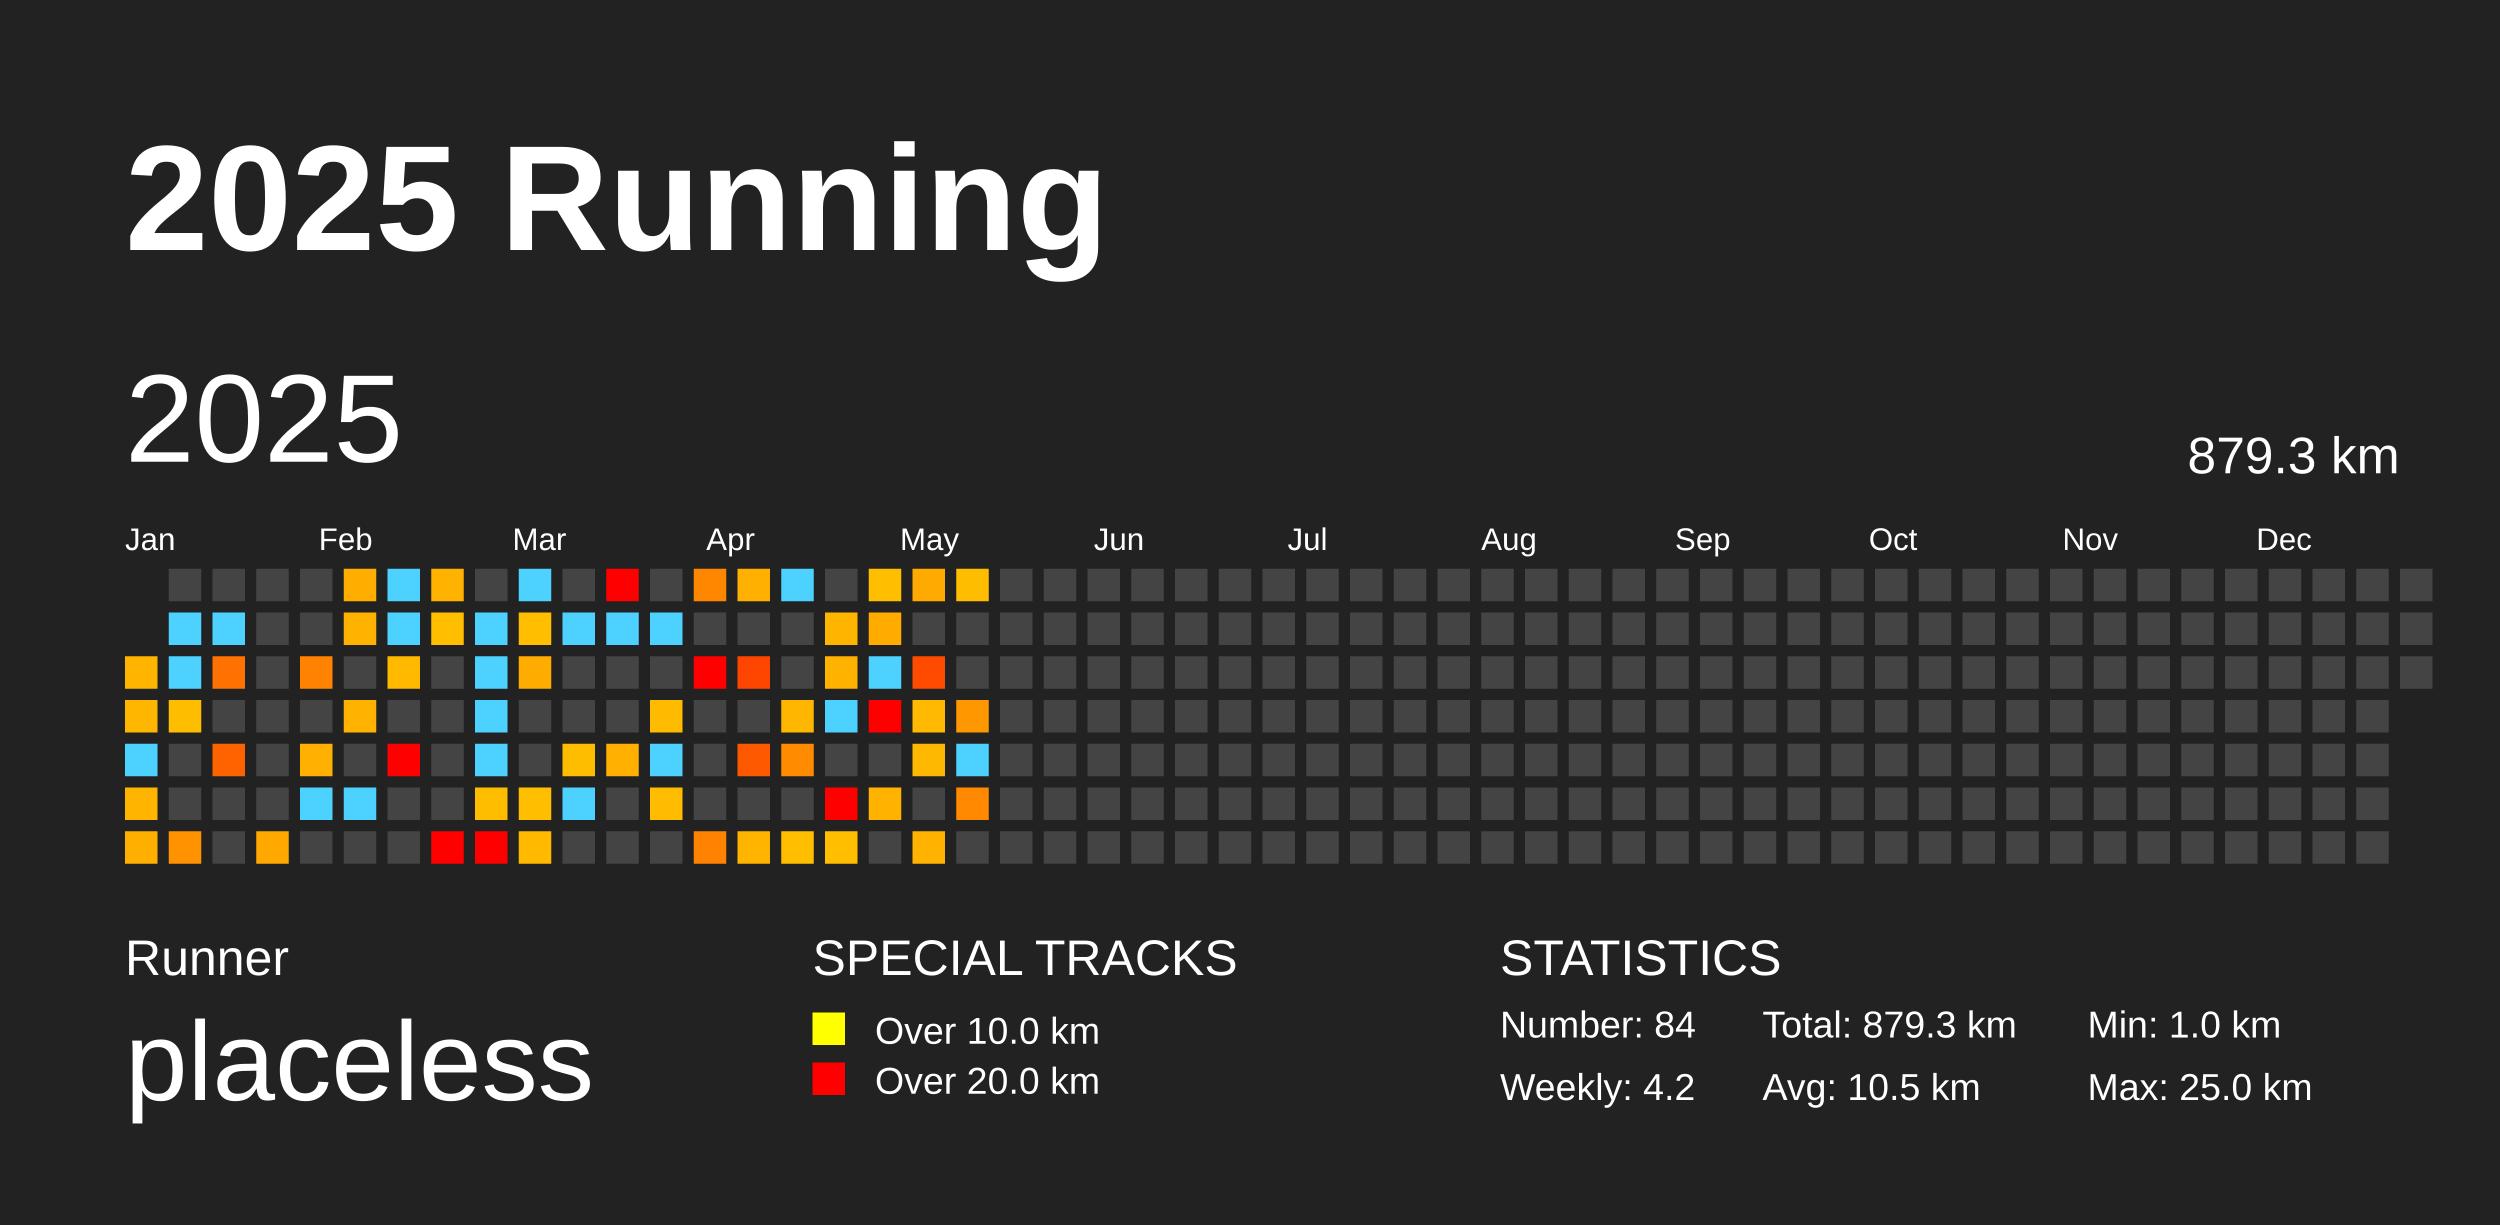
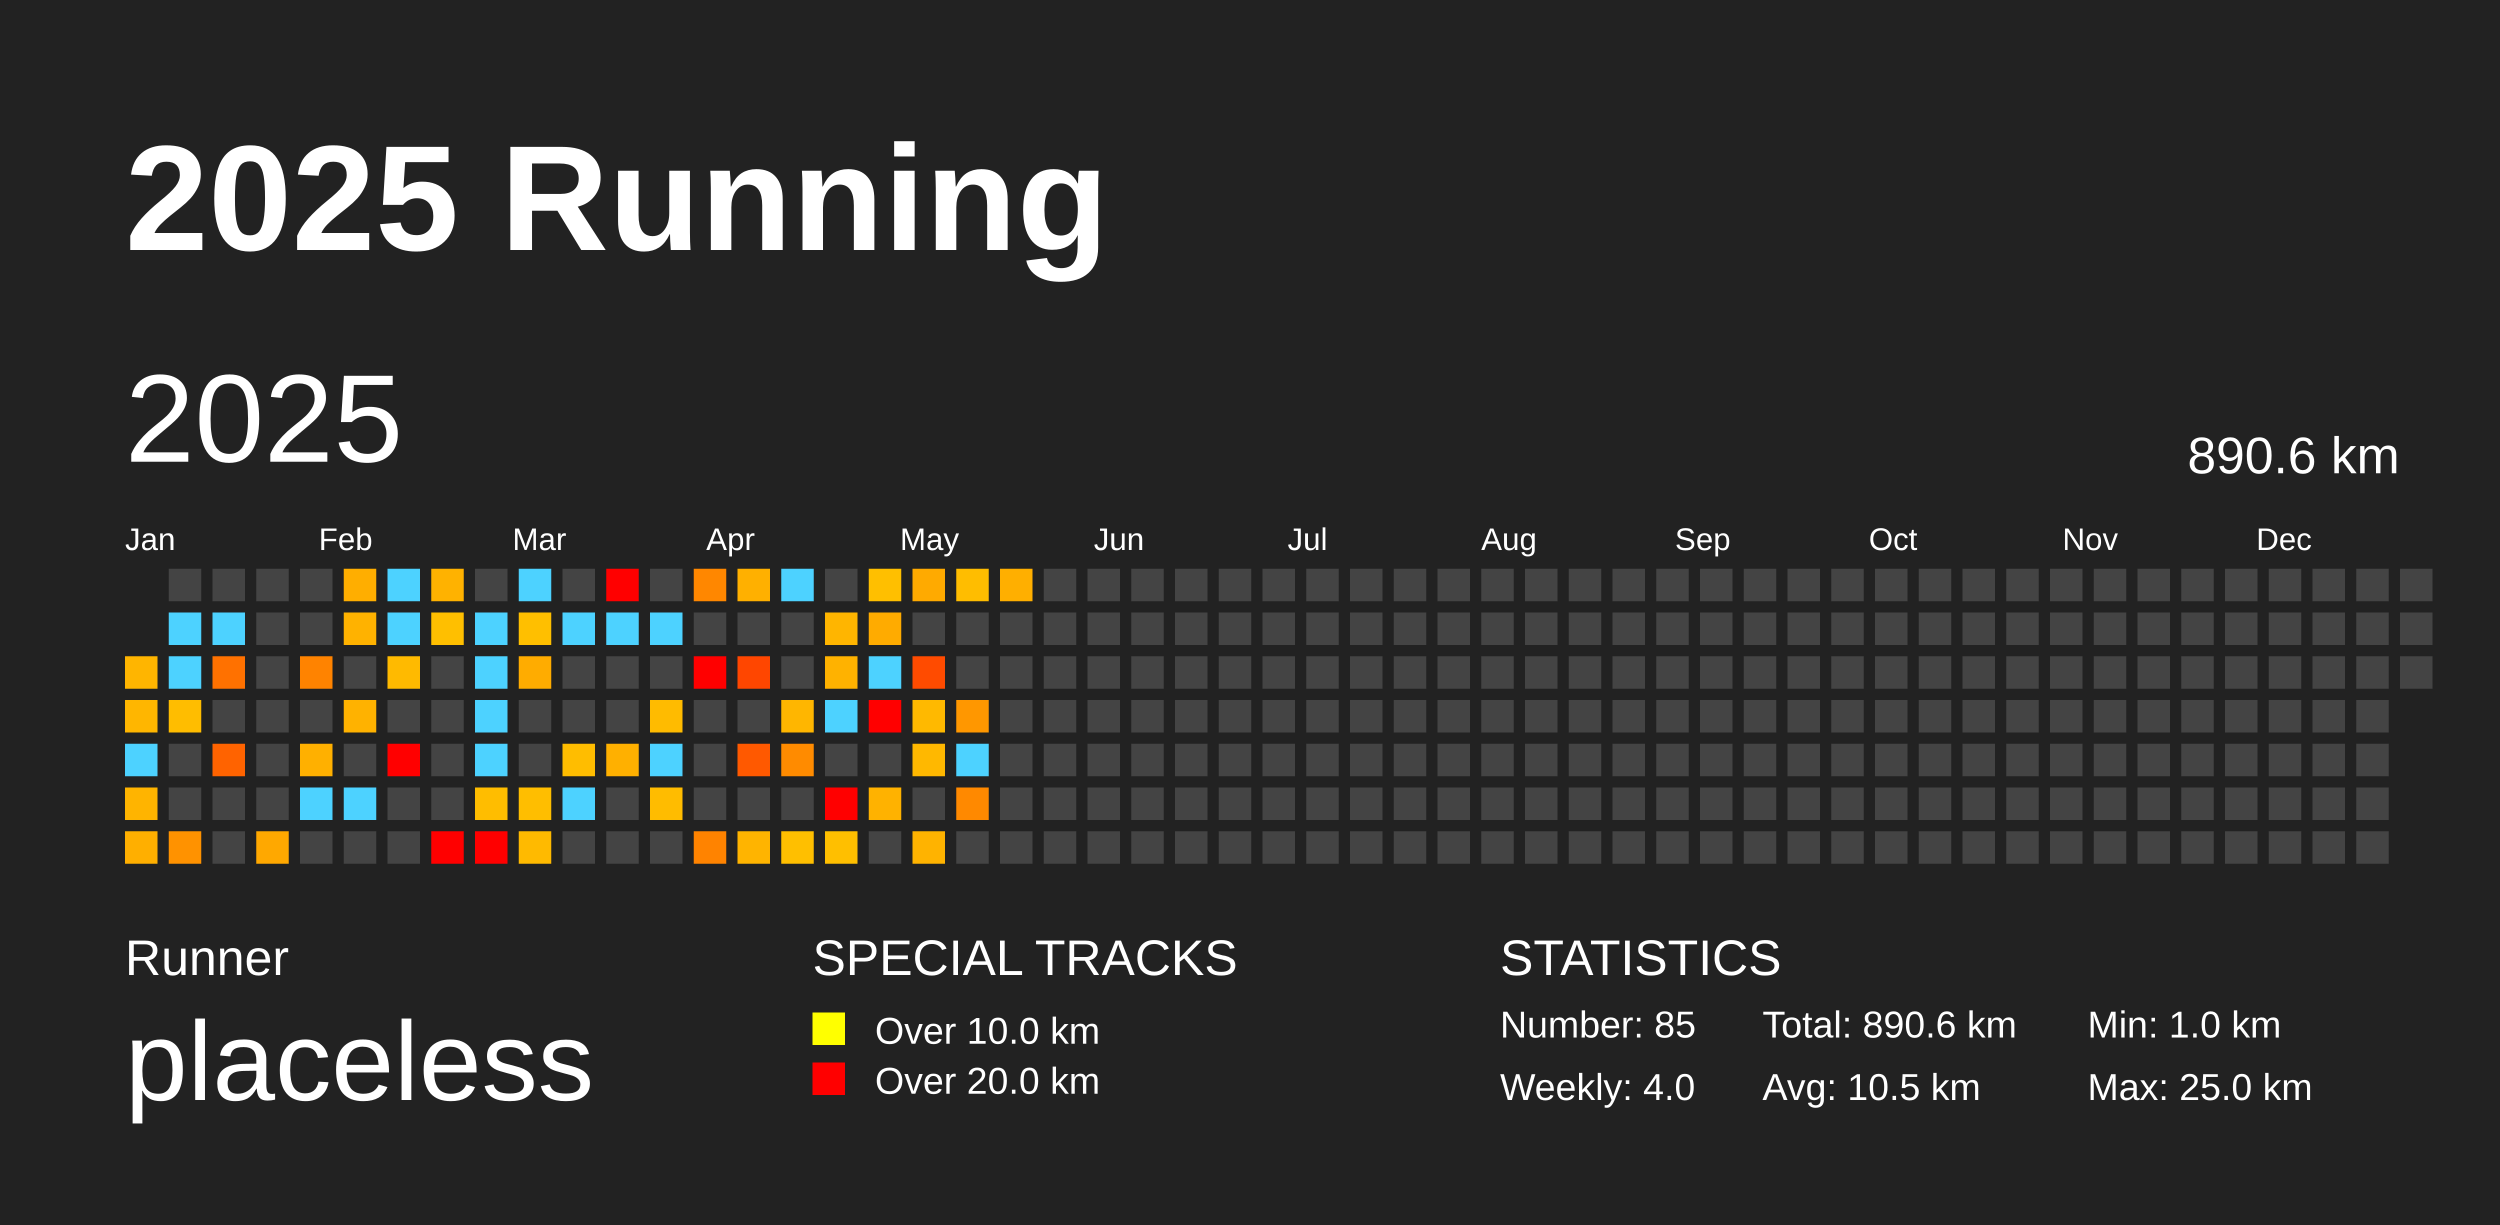
<svg xmlns="http://www.w3.org/2000/svg" baseProfile="full" height="98mm" version="1.1" viewBox="0,0,200,98" width="200mm">
  <defs />
  <rect fill="#222222" height="98" width="200" x="0" y="0" />
  <text fill="#FFFFFF" style="font-size:12px; font-family:Arial; font-weight:bold;" x="10" y="20">2025 Running</text>
  <text fill="#FFFFFF" style="font-size:4px; font-family:Arial" x="10" y="78">Runner</text>
  <text fill="#FFFFFF" style="font-size:9px; font-family:Arial" x="10" y="88">placeless</text>
  <text fill="#FFFFFF" style="font-size:4px; font-family:Arial" x="65" y="78">SPECIAL TRACKS</text>
  <rect fill="yellow" height="2.6" width="2.6" x="65" y="81" />
  <text fill="#FFFFFF" style="font-size:3px; font-family:Arial" x="70" y="83.5">Over 10.0 km</text>
  <rect fill="red" height="2.6" width="2.6" x="65" y="85" />
  <text fill="#FFFFFF" style="font-size:3px; font-family:Arial" x="70" y="87.5">Over 20.0 km</text>
  <text fill="#FFFFFF" style="font-size:4px; font-family:Arial" x="120" y="78">STATISTICS</text>
-   <text fill="#FFFFFF" style="font-size:3px; font-family:Arial" x="120" y="83">Number: 84</text>
-   <text fill="#FFFFFF" style="font-size:3px; font-family:Arial" x="120" y="88">Weekly: 4.2</text>
-   <text fill="#FFFFFF" style="font-size:3px; font-family:Arial" x="141" y="83">Total: 879.3 km</text>
+   <text fill="#FFFFFF" style="font-size:3px; font-family:Arial" x="120" y="83">Number: 85</text>
+   <text fill="#FFFFFF" style="font-size:3px; font-family:Arial" x="120" y="88">Weekly: 4.0</text>
+   <text fill="#FFFFFF" style="font-size:3px; font-family:Arial" x="141" y="83">Total: 890.6 km</text>
  <text fill="#FFFFFF" style="font-size:3px; font-family:Arial" x="141" y="88">Avg: 10.5 km</text>
  <text fill="#FFFFFF" style="font-size:3px; font-family:Arial" x="167" y="83">Min: 1.0 km</text>
  <text fill="#FFFFFF" style="font-size:3px; font-family:Arial" x="167" y="88">Max: 25.0 km</text>
  <text dominant-baseline="hanging" fill="#FFFFFF" style="font-size:10.0px; font-family:Arial;" x="10" y="30">2025</text>
-   <text dominant-baseline="hanging" fill="#FFFFFF" style="font-size:4.125px; font-family:Arial;" x="175" y="35">879.3 km</text>
+   <text dominant-baseline="hanging" fill="#FFFFFF" style="font-size:4.125px; font-family:Arial;" x="175" y="35">890.6 km</text>
  <text fill="#FFFFFF" style="font-size:2.5px; font-family:Arial" x="10.0" y="44">Jan</text>
  <text fill="#FFFFFF" style="font-size:2.5px; font-family:Arial" x="25.5" y="44">Feb</text>
  <text fill="#FFFFFF" style="font-size:2.5px; font-family:Arial" x="41.0" y="44">Mar</text>
  <text fill="#FFFFFF" style="font-size:2.5px; font-family:Arial" x="56.5" y="44">Apr</text>
  <text fill="#FFFFFF" style="font-size:2.5px; font-family:Arial" x="72.0" y="44">May</text>
  <text fill="#FFFFFF" style="font-size:2.5px; font-family:Arial" x="87.5" y="44">Jun</text>
  <text fill="#FFFFFF" style="font-size:2.5px; font-family:Arial" x="103.0" y="44">Jul</text>
  <text fill="#FFFFFF" style="font-size:2.5px; font-family:Arial" x="118.5" y="44">Aug</text>
  <text fill="#FFFFFF" style="font-size:2.5px; font-family:Arial" x="134.0" y="44">Sep</text>
  <text fill="#FFFFFF" style="font-size:2.5px; font-family:Arial" x="149.5" y="44">Oct</text>
  <text fill="#FFFFFF" style="font-size:2.5px; font-family:Arial" x="165.0" y="44">Nov</text>
  <text fill="#FFFFFF" style="font-size:2.5px; font-family:Arial" x="180.5" y="44">Dec</text>
  <rect fill="#ffb500" height="2.6" width="2.6" x="10.0" y="52.5" />
  <rect fill="#ffb600" height="2.6" width="2.6" x="10.0" y="56.0" />
  <rect fill="#4dd2ff" height="2.6" width="2.6" x="10.0" y="59.5" />
  <rect fill="#ffb400" height="2.6" width="2.6" x="10.0" y="63.0" />
  <rect fill="#ffaf00" height="2.6" width="2.6" x="10.0" y="66.5" />
  <rect fill="#444444" height="2.6" width="2.6" x="13.5" y="45.5" />
  <rect fill="#4dd2ff" height="2.6" width="2.6" x="13.5" y="49.0" />
  <rect fill="#4dd2ff" height="2.6" width="2.6" x="13.5" y="52.5" />
  <rect fill="#ffbd00" height="2.6" width="2.6" x="13.5" y="56.0" />
  <rect fill="#444444" height="2.6" width="2.6" x="13.5" y="59.5" />
  <rect fill="#444444" height="2.6" width="2.6" x="13.5" y="63.0" />
  <rect fill="#ff9200" height="2.6" width="2.6" x="13.5" y="66.5" />
  <rect fill="#444444" height="2.6" width="2.6" x="17.0" y="45.5" />
  <rect fill="#4dd2ff" height="2.6" width="2.6" x="17.0" y="49.0" />
  <rect fill="#ff7100" height="2.6" width="2.6" x="17.0" y="52.5" />
  <rect fill="#444444" height="2.6" width="2.6" x="17.0" y="56.0" />
  <rect fill="#ff6300" height="2.6" width="2.6" x="17.0" y="59.5" />
  <rect fill="#444444" height="2.6" width="2.6" x="17.0" y="63.0" />
  <rect fill="#444444" height="2.6" width="2.6" x="17.0" y="66.5" />
  <rect fill="#444444" height="2.6" width="2.6" x="20.5" y="45.5" />
  <rect fill="#444444" height="2.6" width="2.6" x="20.5" y="49.0" />
  <rect fill="#444444" height="2.6" width="2.6" x="20.5" y="52.5" />
  <rect fill="#444444" height="2.6" width="2.6" x="20.5" y="56.0" />
  <rect fill="#444444" height="2.6" width="2.6" x="20.5" y="59.5" />
  <rect fill="#444444" height="2.6" width="2.6" x="20.5" y="63.0" />
  <rect fill="#ffa800" height="2.6" width="2.6" x="20.5" y="66.5" />
  <rect fill="#444444" height="2.6" width="2.6" x="24.0" y="45.5" />
  <rect fill="#444444" height="2.6" width="2.6" x="24.0" y="49.0" />
  <rect fill="#ff8300" height="2.6" width="2.6" x="24.0" y="52.5" />
  <rect fill="#444444" height="2.6" width="2.6" x="24.0" y="56.0" />
  <rect fill="#ffb000" height="2.6" width="2.6" x="24.0" y="59.5" />
  <rect fill="#4dd2ff" height="2.6" width="2.6" x="24.0" y="63.0" />
  <rect fill="#444444" height="2.6" width="2.6" x="24.0" y="66.5" />
  <rect fill="#ffae00" height="2.6" width="2.6" x="27.5" y="45.5" />
  <rect fill="#ffb200" height="2.6" width="2.6" x="27.5" y="49.0" />
  <rect fill="#444444" height="2.6" width="2.6" x="27.5" y="52.5" />
  <rect fill="#ffb200" height="2.6" width="2.6" x="27.5" y="56.0" />
  <rect fill="#444444" height="2.6" width="2.6" x="27.5" y="59.5" />
  <rect fill="#4dd2ff" height="2.6" width="2.6" x="27.5" y="63.0" />
  <rect fill="#444444" height="2.6" width="2.6" x="27.5" y="66.5" />
  <rect fill="#4dd2ff" height="2.6" width="2.6" x="31.0" y="45.5" />
  <rect fill="#4dd2ff" height="2.6" width="2.6" x="31.0" y="49.0" />
  <rect fill="#ffba00" height="2.6" width="2.6" x="31.0" y="52.5" />
  <rect fill="#444444" height="2.6" width="2.6" x="31.0" y="56.0" />
  <rect fill="red" height="2.6" width="2.6" x="31.0" y="59.5" />
  <rect fill="#444444" height="2.6" width="2.6" x="31.0" y="63.0" />
  <rect fill="#444444" height="2.6" width="2.6" x="31.0" y="66.5" />
  <rect fill="#ffb200" height="2.6" width="2.6" x="34.5" y="45.5" />
  <rect fill="#ffbf00" height="2.6" width="2.6" x="34.5" y="49.0" />
  <rect fill="#444444" height="2.6" width="2.6" x="34.5" y="52.5" />
  <rect fill="#444444" height="2.6" width="2.6" x="34.5" y="56.0" />
  <rect fill="#444444" height="2.6" width="2.6" x="34.5" y="59.5" />
  <rect fill="#444444" height="2.6" width="2.6" x="34.5" y="63.0" />
  <rect fill="red" height="2.6" width="2.6" x="34.5" y="66.5" />
  <rect fill="#444444" height="2.6" width="2.6" x="38.0" y="45.5" />
  <rect fill="#4dd2ff" height="2.6" width="2.6" x="38.0" y="49.0" />
  <rect fill="#4dd2ff" height="2.6" width="2.6" x="38.0" y="52.5" />
  <rect fill="#4dd2ff" height="2.6" width="2.6" x="38.0" y="56.0" />
  <rect fill="#4dd2ff" height="2.6" width="2.6" x="38.0" y="59.5" />
  <rect fill="#ffbd00" height="2.6" width="2.6" x="38.0" y="63.0" />
  <rect fill="red" height="2.6" width="2.6" x="38.0" y="66.5" />
  <rect fill="#4dd2ff" height="2.6" width="2.6" x="41.5" y="45.5" />
  <rect fill="#ffbf00" height="2.6" width="2.6" x="41.5" y="49.0" />
  <rect fill="#ffac00" height="2.6" width="2.6" x="41.5" y="52.5" />
  <rect fill="#444444" height="2.6" width="2.6" x="41.5" y="56.0" />
  <rect fill="#444444" height="2.6" width="2.6" x="41.5" y="59.5" />
  <rect fill="#ffbe00" height="2.6" width="2.6" x="41.5" y="63.0" />
  <rect fill="#ffba00" height="2.6" width="2.6" x="41.5" y="66.5" />
  <rect fill="#444444" height="2.6" width="2.6" x="45.0" y="45.5" />
  <rect fill="#4dd2ff" height="2.6" width="2.6" x="45.0" y="49.0" />
  <rect fill="#444444" height="2.6" width="2.6" x="45.0" y="52.5" />
  <rect fill="#444444" height="2.6" width="2.6" x="45.0" y="56.0" />
  <rect fill="#ffbd00" height="2.6" width="2.6" x="45.0" y="59.5" />
  <rect fill="#4dd2ff" height="2.6" width="2.6" x="45.0" y="63.0" />
  <rect fill="#444444" height="2.6" width="2.6" x="45.0" y="66.5" />
  <rect fill="red" height="2.6" width="2.6" x="48.5" y="45.5" />
  <rect fill="#4dd2ff" height="2.6" width="2.6" x="48.5" y="49.0" />
  <rect fill="#444444" height="2.6" width="2.6" x="48.5" y="52.5" />
  <rect fill="#444444" height="2.6" width="2.6" x="48.5" y="56.0" />
  <rect fill="#ffb000" height="2.6" width="2.6" x="48.5" y="59.5" />
  <rect fill="#444444" height="2.6" width="2.6" x="48.5" y="63.0" />
  <rect fill="#444444" height="2.6" width="2.6" x="48.5" y="66.5" />
  <rect fill="#444444" height="2.6" width="2.6" x="52.0" y="45.5" />
  <rect fill="#4dd2ff" height="2.6" width="2.6" x="52.0" y="49.0" />
  <rect fill="#444444" height="2.6" width="2.6" x="52.0" y="52.5" />
  <rect fill="#ffbb00" height="2.6" width="2.6" x="52.0" y="56.0" />
  <rect fill="#4dd2ff" height="2.6" width="2.6" x="52.0" y="59.5" />
  <rect fill="#ffbc00" height="2.6" width="2.6" x="52.0" y="63.0" />
  <rect fill="#444444" height="2.6" width="2.6" x="52.0" y="66.5" />
  <rect fill="#ff8700" height="2.6" width="2.6" x="55.5" y="45.5" />
  <rect fill="#444444" height="2.6" width="2.6" x="55.5" y="49.0" />
  <rect fill="red" height="2.6" width="2.6" x="55.5" y="52.5" />
  <rect fill="#444444" height="2.6" width="2.6" x="55.5" y="56.0" />
  <rect fill="#444444" height="2.6" width="2.6" x="55.5" y="59.5" />
  <rect fill="#444444" height="2.6" width="2.6" x="55.5" y="63.0" />
  <rect fill="#ff8300" height="2.6" width="2.6" x="55.5" y="66.5" />
  <rect fill="#ffb000" height="2.6" width="2.6" x="59.0" y="45.5" />
  <rect fill="#444444" height="2.6" width="2.6" x="59.0" y="49.0" />
  <rect fill="#ff4600" height="2.6" width="2.6" x="59.0" y="52.5" />
  <rect fill="#444444" height="2.6" width="2.6" x="59.0" y="56.0" />
  <rect fill="#ff5900" height="2.6" width="2.6" x="59.0" y="59.5" />
  <rect fill="#444444" height="2.6" width="2.6" x="59.0" y="63.0" />
  <rect fill="#ffb400" height="2.6" width="2.6" x="59.0" y="66.5" />
  <rect fill="#4dd2ff" height="2.6" width="2.6" x="62.5" y="45.5" />
  <rect fill="#444444" height="2.6" width="2.6" x="62.5" y="49.0" />
  <rect fill="#444444" height="2.6" width="2.6" x="62.5" y="52.5" />
  <rect fill="#ffb600" height="2.6" width="2.6" x="62.5" y="56.0" />
  <rect fill="#ff8b00" height="2.6" width="2.6" x="62.5" y="59.5" />
  <rect fill="#444444" height="2.6" width="2.6" x="62.5" y="63.0" />
  <rect fill="#ffbf00" height="2.6" width="2.6" x="62.5" y="66.5" />
  <rect fill="#444444" height="2.6" width="2.6" x="66.0" y="45.5" />
  <rect fill="#ffb500" height="2.6" width="2.6" x="66.0" y="49.0" />
  <rect fill="#ffb200" height="2.6" width="2.6" x="66.0" y="52.5" />
  <rect fill="#4dd2ff" height="2.6" width="2.6" x="66.0" y="56.0" />
  <rect fill="#444444" height="2.6" width="2.6" x="66.0" y="59.5" />
  <rect fill="red" height="2.6" width="2.6" x="66.0" y="63.0" />
  <rect fill="#ffbf00" height="2.6" width="2.6" x="66.0" y="66.5" />
  <rect fill="#ffbf00" height="2.6" width="2.6" x="69.5" y="45.5" />
  <rect fill="#ffab00" height="2.6" width="2.6" x="69.5" y="49.0" />
  <rect fill="#4dd2ff" height="2.6" width="2.6" x="69.5" y="52.5" />
  <rect fill="red" height="2.6" width="2.6" x="69.5" y="56.0" />
  <rect fill="#444444" height="2.6" width="2.6" x="69.5" y="59.5" />
  <rect fill="#ffb200" height="2.6" width="2.6" x="69.5" y="63.0" />
  <rect fill="#444444" height="2.6" width="2.6" x="69.5" y="66.5" />
  <rect fill="#ffaa00" height="2.6" width="2.6" x="73.0" y="45.5" />
  <rect fill="#444444" height="2.6" width="2.6" x="73.0" y="49.0" />
  <rect fill="#ff4b00" height="2.6" width="2.6" x="73.0" y="52.5" />
  <rect fill="#ffb900" height="2.6" width="2.6" x="73.0" y="56.0" />
  <rect fill="#ffb800" height="2.6" width="2.6" x="73.0" y="59.5" />
  <rect fill="#444444" height="2.6" width="2.6" x="73.0" y="63.0" />
  <rect fill="#ffb300" height="2.6" width="2.6" x="73.0" y="66.5" />
  <rect fill="#ffbd00" height="2.6" width="2.6" x="76.5" y="45.5" />
  <rect fill="#444444" height="2.6" width="2.6" x="76.5" y="49.0" />
  <rect fill="#444444" height="2.6" width="2.6" x="76.5" y="52.5" />
  <rect fill="#ff9700" height="2.6" width="2.6" x="76.5" y="56.0" />
  <rect fill="#4dd2ff" height="2.6" width="2.6" x="76.5" y="59.5" />
  <rect fill="#ff8900" height="2.6" width="2.6" x="76.5" y="63.0" />
  <rect fill="#444444" height="2.6" width="2.6" x="76.5" y="66.5" />
-   <rect fill="#444444" height="2.6" width="2.6" x="80.0" y="45.5" />
+   <rect fill="#ffaf00" height="2.6" width="2.6" x="80.0" y="45.5" />
  <rect fill="#444444" height="2.6" width="2.6" x="80.0" y="49.0" />
  <rect fill="#444444" height="2.6" width="2.6" x="80.0" y="52.5" />
  <rect fill="#444444" height="2.6" width="2.6" x="80.0" y="56.0" />
  <rect fill="#444444" height="2.6" width="2.6" x="80.0" y="59.5" />
  <rect fill="#444444" height="2.6" width="2.6" x="80.0" y="63.0" />
  <rect fill="#444444" height="2.6" width="2.6" x="80.0" y="66.5" />
  <rect fill="#444444" height="2.6" width="2.6" x="83.5" y="45.5" />
  <rect fill="#444444" height="2.6" width="2.6" x="83.5" y="49.0" />
  <rect fill="#444444" height="2.6" width="2.6" x="83.5" y="52.5" />
  <rect fill="#444444" height="2.6" width="2.6" x="83.5" y="56.0" />
  <rect fill="#444444" height="2.6" width="2.6" x="83.5" y="59.5" />
  <rect fill="#444444" height="2.6" width="2.6" x="83.5" y="63.0" />
  <rect fill="#444444" height="2.6" width="2.6" x="83.5" y="66.5" />
  <rect fill="#444444" height="2.6" width="2.6" x="87.0" y="45.5" />
  <rect fill="#444444" height="2.6" width="2.6" x="87.0" y="49.0" />
  <rect fill="#444444" height="2.6" width="2.6" x="87.0" y="52.5" />
  <rect fill="#444444" height="2.6" width="2.6" x="87.0" y="56.0" />
  <rect fill="#444444" height="2.6" width="2.6" x="87.0" y="59.5" />
  <rect fill="#444444" height="2.6" width="2.6" x="87.0" y="63.0" />
  <rect fill="#444444" height="2.6" width="2.6" x="87.0" y="66.5" />
  <rect fill="#444444" height="2.6" width="2.6" x="90.5" y="45.5" />
  <rect fill="#444444" height="2.6" width="2.6" x="90.5" y="49.0" />
  <rect fill="#444444" height="2.6" width="2.6" x="90.5" y="52.5" />
  <rect fill="#444444" height="2.6" width="2.6" x="90.5" y="56.0" />
  <rect fill="#444444" height="2.6" width="2.6" x="90.5" y="59.5" />
  <rect fill="#444444" height="2.6" width="2.6" x="90.5" y="63.0" />
  <rect fill="#444444" height="2.6" width="2.6" x="90.5" y="66.5" />
  <rect fill="#444444" height="2.6" width="2.6" x="94.0" y="45.5" />
  <rect fill="#444444" height="2.6" width="2.6" x="94.0" y="49.0" />
  <rect fill="#444444" height="2.6" width="2.6" x="94.0" y="52.5" />
  <rect fill="#444444" height="2.6" width="2.6" x="94.0" y="56.0" />
  <rect fill="#444444" height="2.6" width="2.6" x="94.0" y="59.5" />
  <rect fill="#444444" height="2.6" width="2.6" x="94.0" y="63.0" />
  <rect fill="#444444" height="2.6" width="2.6" x="94.0" y="66.5" />
  <rect fill="#444444" height="2.6" width="2.6" x="97.5" y="45.5" />
  <rect fill="#444444" height="2.6" width="2.6" x="97.5" y="49.0" />
  <rect fill="#444444" height="2.6" width="2.6" x="97.5" y="52.5" />
  <rect fill="#444444" height="2.6" width="2.6" x="97.5" y="56.0" />
  <rect fill="#444444" height="2.6" width="2.6" x="97.5" y="59.5" />
  <rect fill="#444444" height="2.6" width="2.6" x="97.5" y="63.0" />
  <rect fill="#444444" height="2.6" width="2.6" x="97.5" y="66.5" />
  <rect fill="#444444" height="2.6" width="2.6" x="101.0" y="45.5" />
  <rect fill="#444444" height="2.6" width="2.6" x="101.0" y="49.0" />
  <rect fill="#444444" height="2.6" width="2.6" x="101.0" y="52.5" />
  <rect fill="#444444" height="2.6" width="2.6" x="101.0" y="56.0" />
  <rect fill="#444444" height="2.6" width="2.6" x="101.0" y="59.5" />
  <rect fill="#444444" height="2.6" width="2.6" x="101.0" y="63.0" />
  <rect fill="#444444" height="2.6" width="2.6" x="101.0" y="66.5" />
  <rect fill="#444444" height="2.6" width="2.6" x="104.5" y="45.5" />
  <rect fill="#444444" height="2.6" width="2.6" x="104.5" y="49.0" />
  <rect fill="#444444" height="2.6" width="2.6" x="104.5" y="52.5" />
  <rect fill="#444444" height="2.6" width="2.6" x="104.5" y="56.0" />
  <rect fill="#444444" height="2.6" width="2.6" x="104.5" y="59.5" />
  <rect fill="#444444" height="2.6" width="2.6" x="104.5" y="63.0" />
  <rect fill="#444444" height="2.6" width="2.6" x="104.5" y="66.5" />
  <rect fill="#444444" height="2.6" width="2.6" x="108.0" y="45.5" />
  <rect fill="#444444" height="2.6" width="2.6" x="108.0" y="49.0" />
  <rect fill="#444444" height="2.6" width="2.6" x="108.0" y="52.5" />
  <rect fill="#444444" height="2.6" width="2.6" x="108.0" y="56.0" />
  <rect fill="#444444" height="2.6" width="2.6" x="108.0" y="59.5" />
  <rect fill="#444444" height="2.6" width="2.6" x="108.0" y="63.0" />
  <rect fill="#444444" height="2.6" width="2.6" x="108.0" y="66.5" />
  <rect fill="#444444" height="2.6" width="2.6" x="111.5" y="45.5" />
  <rect fill="#444444" height="2.6" width="2.6" x="111.5" y="49.0" />
  <rect fill="#444444" height="2.6" width="2.6" x="111.5" y="52.5" />
  <rect fill="#444444" height="2.6" width="2.6" x="111.5" y="56.0" />
  <rect fill="#444444" height="2.6" width="2.6" x="111.5" y="59.5" />
  <rect fill="#444444" height="2.6" width="2.6" x="111.5" y="63.0" />
  <rect fill="#444444" height="2.6" width="2.6" x="111.5" y="66.5" />
  <rect fill="#444444" height="2.6" width="2.6" x="115.0" y="45.5" />
  <rect fill="#444444" height="2.6" width="2.6" x="115.0" y="49.0" />
  <rect fill="#444444" height="2.6" width="2.6" x="115.0" y="52.5" />
  <rect fill="#444444" height="2.6" width="2.6" x="115.0" y="56.0" />
  <rect fill="#444444" height="2.6" width="2.6" x="115.0" y="59.5" />
  <rect fill="#444444" height="2.6" width="2.6" x="115.0" y="63.0" />
  <rect fill="#444444" height="2.6" width="2.6" x="115.0" y="66.5" />
  <rect fill="#444444" height="2.6" width="2.6" x="118.5" y="45.5" />
  <rect fill="#444444" height="2.6" width="2.6" x="118.5" y="49.0" />
  <rect fill="#444444" height="2.6" width="2.6" x="118.5" y="52.5" />
  <rect fill="#444444" height="2.6" width="2.6" x="118.5" y="56.0" />
  <rect fill="#444444" height="2.6" width="2.6" x="118.5" y="59.5" />
  <rect fill="#444444" height="2.6" width="2.6" x="118.5" y="63.0" />
  <rect fill="#444444" height="2.6" width="2.6" x="118.5" y="66.5" />
  <rect fill="#444444" height="2.6" width="2.6" x="122.0" y="45.5" />
  <rect fill="#444444" height="2.6" width="2.6" x="122.0" y="49.0" />
  <rect fill="#444444" height="2.6" width="2.6" x="122.0" y="52.5" />
  <rect fill="#444444" height="2.6" width="2.6" x="122.0" y="56.0" />
  <rect fill="#444444" height="2.6" width="2.6" x="122.0" y="59.5" />
  <rect fill="#444444" height="2.6" width="2.6" x="122.0" y="63.0" />
  <rect fill="#444444" height="2.6" width="2.6" x="122.0" y="66.5" />
  <rect fill="#444444" height="2.6" width="2.6" x="125.5" y="45.5" />
  <rect fill="#444444" height="2.6" width="2.6" x="125.5" y="49.0" />
  <rect fill="#444444" height="2.6" width="2.6" x="125.5" y="52.5" />
  <rect fill="#444444" height="2.6" width="2.6" x="125.5" y="56.0" />
  <rect fill="#444444" height="2.6" width="2.6" x="125.5" y="59.5" />
  <rect fill="#444444" height="2.6" width="2.6" x="125.5" y="63.0" />
  <rect fill="#444444" height="2.6" width="2.6" x="125.5" y="66.5" />
  <rect fill="#444444" height="2.6" width="2.6" x="129.0" y="45.5" />
  <rect fill="#444444" height="2.6" width="2.6" x="129.0" y="49.0" />
  <rect fill="#444444" height="2.6" width="2.6" x="129.0" y="52.5" />
  <rect fill="#444444" height="2.6" width="2.6" x="129.0" y="56.0" />
  <rect fill="#444444" height="2.6" width="2.6" x="129.0" y="59.5" />
  <rect fill="#444444" height="2.6" width="2.6" x="129.0" y="63.0" />
  <rect fill="#444444" height="2.6" width="2.6" x="129.0" y="66.5" />
  <rect fill="#444444" height="2.6" width="2.6" x="132.5" y="45.5" />
  <rect fill="#444444" height="2.6" width="2.6" x="132.5" y="49.0" />
  <rect fill="#444444" height="2.6" width="2.6" x="132.5" y="52.5" />
  <rect fill="#444444" height="2.6" width="2.6" x="132.5" y="56.0" />
  <rect fill="#444444" height="2.6" width="2.6" x="132.5" y="59.5" />
  <rect fill="#444444" height="2.6" width="2.6" x="132.5" y="63.0" />
  <rect fill="#444444" height="2.6" width="2.6" x="132.5" y="66.5" />
  <rect fill="#444444" height="2.6" width="2.6" x="136.0" y="45.5" />
  <rect fill="#444444" height="2.6" width="2.6" x="136.0" y="49.0" />
  <rect fill="#444444" height="2.6" width="2.6" x="136.0" y="52.5" />
  <rect fill="#444444" height="2.6" width="2.6" x="136.0" y="56.0" />
  <rect fill="#444444" height="2.6" width="2.6" x="136.0" y="59.5" />
  <rect fill="#444444" height="2.6" width="2.6" x="136.0" y="63.0" />
  <rect fill="#444444" height="2.6" width="2.6" x="136.0" y="66.5" />
  <rect fill="#444444" height="2.6" width="2.6" x="139.5" y="45.5" />
  <rect fill="#444444" height="2.6" width="2.6" x="139.5" y="49.0" />
  <rect fill="#444444" height="2.6" width="2.6" x="139.5" y="52.5" />
  <rect fill="#444444" height="2.6" width="2.6" x="139.5" y="56.0" />
  <rect fill="#444444" height="2.6" width="2.6" x="139.5" y="59.5" />
  <rect fill="#444444" height="2.6" width="2.6" x="139.5" y="63.0" />
  <rect fill="#444444" height="2.6" width="2.6" x="139.5" y="66.5" />
  <rect fill="#444444" height="2.6" width="2.6" x="143.0" y="45.5" />
  <rect fill="#444444" height="2.6" width="2.6" x="143.0" y="49.0" />
  <rect fill="#444444" height="2.6" width="2.6" x="143.0" y="52.5" />
  <rect fill="#444444" height="2.6" width="2.6" x="143.0" y="56.0" />
  <rect fill="#444444" height="2.6" width="2.6" x="143.0" y="59.5" />
  <rect fill="#444444" height="2.6" width="2.6" x="143.0" y="63.0" />
  <rect fill="#444444" height="2.6" width="2.6" x="143.0" y="66.5" />
  <rect fill="#444444" height="2.6" width="2.6" x="146.5" y="45.5" />
  <rect fill="#444444" height="2.6" width="2.6" x="146.5" y="49.0" />
  <rect fill="#444444" height="2.6" width="2.6" x="146.5" y="52.5" />
  <rect fill="#444444" height="2.6" width="2.6" x="146.5" y="56.0" />
  <rect fill="#444444" height="2.6" width="2.6" x="146.5" y="59.5" />
  <rect fill="#444444" height="2.6" width="2.6" x="146.5" y="63.0" />
  <rect fill="#444444" height="2.6" width="2.6" x="146.5" y="66.5" />
  <rect fill="#444444" height="2.6" width="2.6" x="150.0" y="45.5" />
  <rect fill="#444444" height="2.6" width="2.6" x="150.0" y="49.0" />
  <rect fill="#444444" height="2.6" width="2.6" x="150.0" y="52.5" />
  <rect fill="#444444" height="2.6" width="2.6" x="150.0" y="56.0" />
  <rect fill="#444444" height="2.6" width="2.6" x="150.0" y="59.5" />
  <rect fill="#444444" height="2.6" width="2.6" x="150.0" y="63.0" />
  <rect fill="#444444" height="2.6" width="2.6" x="150.0" y="66.5" />
  <rect fill="#444444" height="2.6" width="2.6" x="153.5" y="45.5" />
  <rect fill="#444444" height="2.6" width="2.6" x="153.5" y="49.0" />
  <rect fill="#444444" height="2.6" width="2.6" x="153.5" y="52.5" />
  <rect fill="#444444" height="2.6" width="2.6" x="153.5" y="56.0" />
  <rect fill="#444444" height="2.6" width="2.6" x="153.5" y="59.5" />
  <rect fill="#444444" height="2.6" width="2.6" x="153.5" y="63.0" />
  <rect fill="#444444" height="2.6" width="2.6" x="153.5" y="66.5" />
  <rect fill="#444444" height="2.6" width="2.6" x="157.0" y="45.5" />
  <rect fill="#444444" height="2.6" width="2.6" x="157.0" y="49.0" />
  <rect fill="#444444" height="2.6" width="2.6" x="157.0" y="52.5" />
  <rect fill="#444444" height="2.6" width="2.6" x="157.0" y="56.0" />
  <rect fill="#444444" height="2.6" width="2.6" x="157.0" y="59.5" />
  <rect fill="#444444" height="2.6" width="2.6" x="157.0" y="63.0" />
  <rect fill="#444444" height="2.6" width="2.6" x="157.0" y="66.5" />
  <rect fill="#444444" height="2.6" width="2.6" x="160.5" y="45.5" />
  <rect fill="#444444" height="2.6" width="2.6" x="160.5" y="49.0" />
  <rect fill="#444444" height="2.6" width="2.6" x="160.5" y="52.5" />
  <rect fill="#444444" height="2.6" width="2.6" x="160.5" y="56.0" />
  <rect fill="#444444" height="2.6" width="2.6" x="160.5" y="59.5" />
  <rect fill="#444444" height="2.6" width="2.6" x="160.5" y="63.0" />
  <rect fill="#444444" height="2.6" width="2.6" x="160.5" y="66.5" />
  <rect fill="#444444" height="2.6" width="2.6" x="164.0" y="45.5" />
  <rect fill="#444444" height="2.6" width="2.6" x="164.0" y="49.0" />
  <rect fill="#444444" height="2.6" width="2.6" x="164.0" y="52.5" />
  <rect fill="#444444" height="2.6" width="2.6" x="164.0" y="56.0" />
  <rect fill="#444444" height="2.6" width="2.6" x="164.0" y="59.5" />
  <rect fill="#444444" height="2.6" width="2.6" x="164.0" y="63.0" />
  <rect fill="#444444" height="2.6" width="2.6" x="164.0" y="66.5" />
  <rect fill="#444444" height="2.6" width="2.6" x="167.5" y="45.5" />
  <rect fill="#444444" height="2.6" width="2.6" x="167.5" y="49.0" />
  <rect fill="#444444" height="2.6" width="2.6" x="167.5" y="52.5" />
  <rect fill="#444444" height="2.6" width="2.6" x="167.5" y="56.0" />
  <rect fill="#444444" height="2.6" width="2.6" x="167.5" y="59.5" />
  <rect fill="#444444" height="2.6" width="2.6" x="167.5" y="63.0" />
  <rect fill="#444444" height="2.6" width="2.6" x="167.5" y="66.5" />
  <rect fill="#444444" height="2.6" width="2.6" x="171.0" y="45.5" />
  <rect fill="#444444" height="2.6" width="2.6" x="171.0" y="49.0" />
  <rect fill="#444444" height="2.6" width="2.6" x="171.0" y="52.5" />
  <rect fill="#444444" height="2.6" width="2.6" x="171.0" y="56.0" />
  <rect fill="#444444" height="2.6" width="2.6" x="171.0" y="59.5" />
  <rect fill="#444444" height="2.6" width="2.6" x="171.0" y="63.0" />
  <rect fill="#444444" height="2.6" width="2.6" x="171.0" y="66.5" />
  <rect fill="#444444" height="2.6" width="2.6" x="174.5" y="45.5" />
  <rect fill="#444444" height="2.6" width="2.6" x="174.5" y="49.0" />
  <rect fill="#444444" height="2.6" width="2.6" x="174.5" y="52.5" />
  <rect fill="#444444" height="2.6" width="2.6" x="174.5" y="56.0" />
  <rect fill="#444444" height="2.6" width="2.6" x="174.5" y="59.5" />
  <rect fill="#444444" height="2.6" width="2.6" x="174.5" y="63.0" />
  <rect fill="#444444" height="2.6" width="2.6" x="174.5" y="66.5" />
  <rect fill="#444444" height="2.6" width="2.6" x="178.0" y="45.5" />
  <rect fill="#444444" height="2.6" width="2.6" x="178.0" y="49.0" />
  <rect fill="#444444" height="2.6" width="2.6" x="178.0" y="52.5" />
  <rect fill="#444444" height="2.6" width="2.6" x="178.0" y="56.0" />
  <rect fill="#444444" height="2.6" width="2.6" x="178.0" y="59.5" />
  <rect fill="#444444" height="2.6" width="2.6" x="178.0" y="63.0" />
  <rect fill="#444444" height="2.6" width="2.6" x="178.0" y="66.5" />
  <rect fill="#444444" height="2.6" width="2.6" x="181.5" y="45.5" />
  <rect fill="#444444" height="2.6" width="2.6" x="181.5" y="49.0" />
  <rect fill="#444444" height="2.6" width="2.6" x="181.5" y="52.5" />
  <rect fill="#444444" height="2.6" width="2.6" x="181.5" y="56.0" />
  <rect fill="#444444" height="2.6" width="2.6" x="181.5" y="59.5" />
  <rect fill="#444444" height="2.6" width="2.6" x="181.5" y="63.0" />
  <rect fill="#444444" height="2.6" width="2.6" x="181.5" y="66.5" />
  <rect fill="#444444" height="2.6" width="2.6" x="185.0" y="45.5" />
  <rect fill="#444444" height="2.6" width="2.6" x="185.0" y="49.0" />
  <rect fill="#444444" height="2.6" width="2.6" x="185.0" y="52.5" />
  <rect fill="#444444" height="2.6" width="2.6" x="185.0" y="56.0" />
  <rect fill="#444444" height="2.6" width="2.6" x="185.0" y="59.5" />
  <rect fill="#444444" height="2.6" width="2.6" x="185.0" y="63.0" />
  <rect fill="#444444" height="2.6" width="2.6" x="185.0" y="66.5" />
  <rect fill="#444444" height="2.6" width="2.6" x="188.5" y="45.5" />
  <rect fill="#444444" height="2.6" width="2.6" x="188.5" y="49.0" />
  <rect fill="#444444" height="2.6" width="2.6" x="188.5" y="52.5" />
  <rect fill="#444444" height="2.6" width="2.6" x="188.5" y="56.0" />
  <rect fill="#444444" height="2.6" width="2.6" x="188.5" y="59.5" />
  <rect fill="#444444" height="2.6" width="2.6" x="188.5" y="63.0" />
  <rect fill="#444444" height="2.6" width="2.6" x="188.5" y="66.5" />
  <rect fill="#444444" height="2.6" width="2.6" x="192.0" y="45.5" />
  <rect fill="#444444" height="2.6" width="2.6" x="192.0" y="49.0" />
  <rect fill="#444444" height="2.6" width="2.6" x="192.0" y="52.5" />
</svg>
